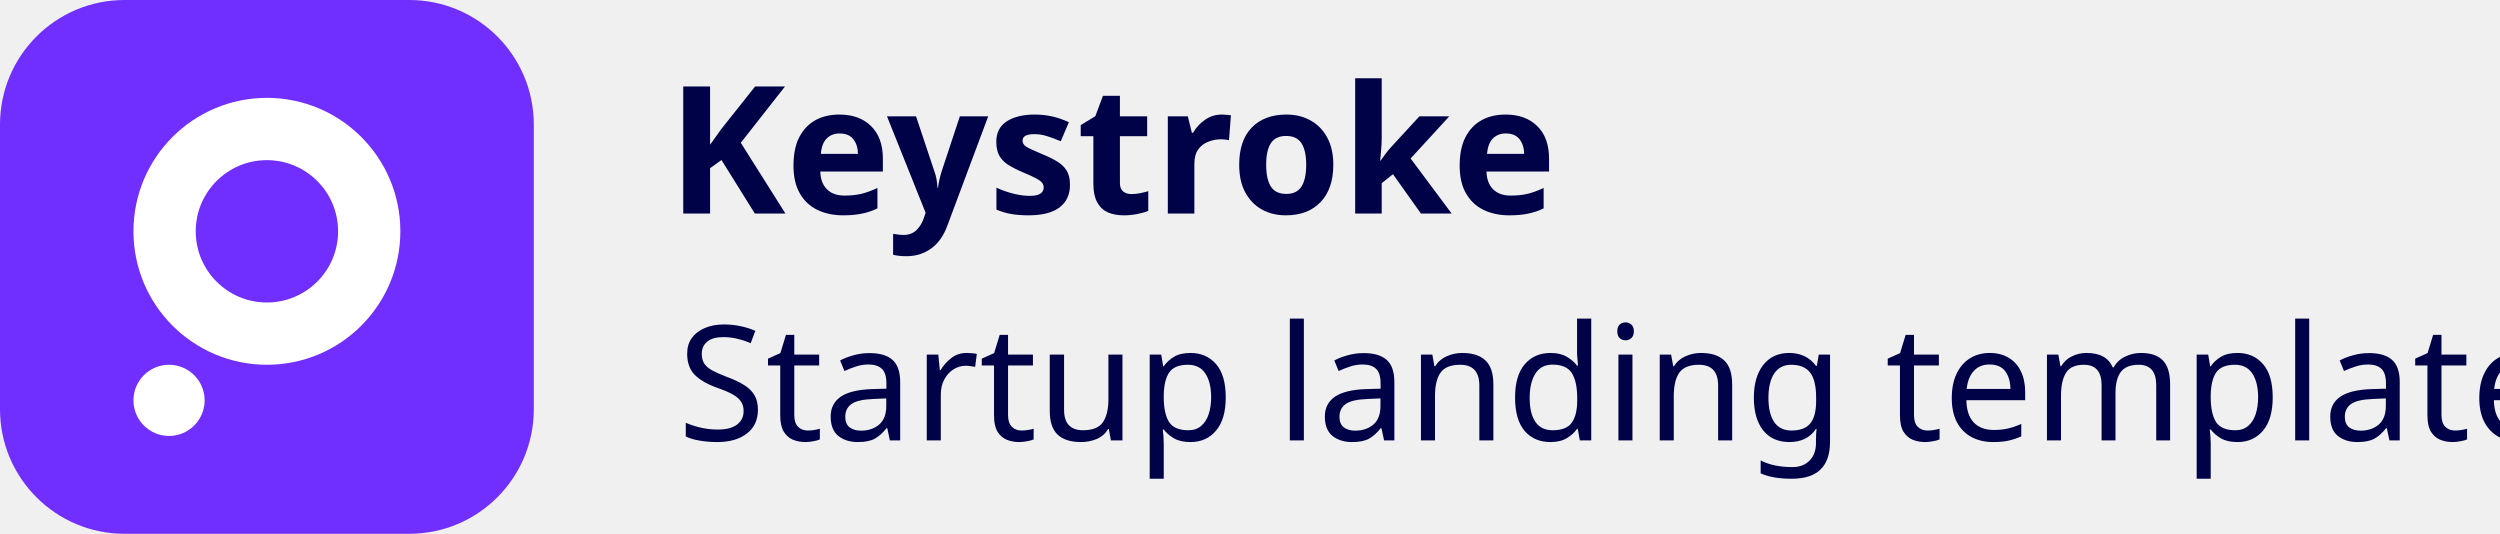
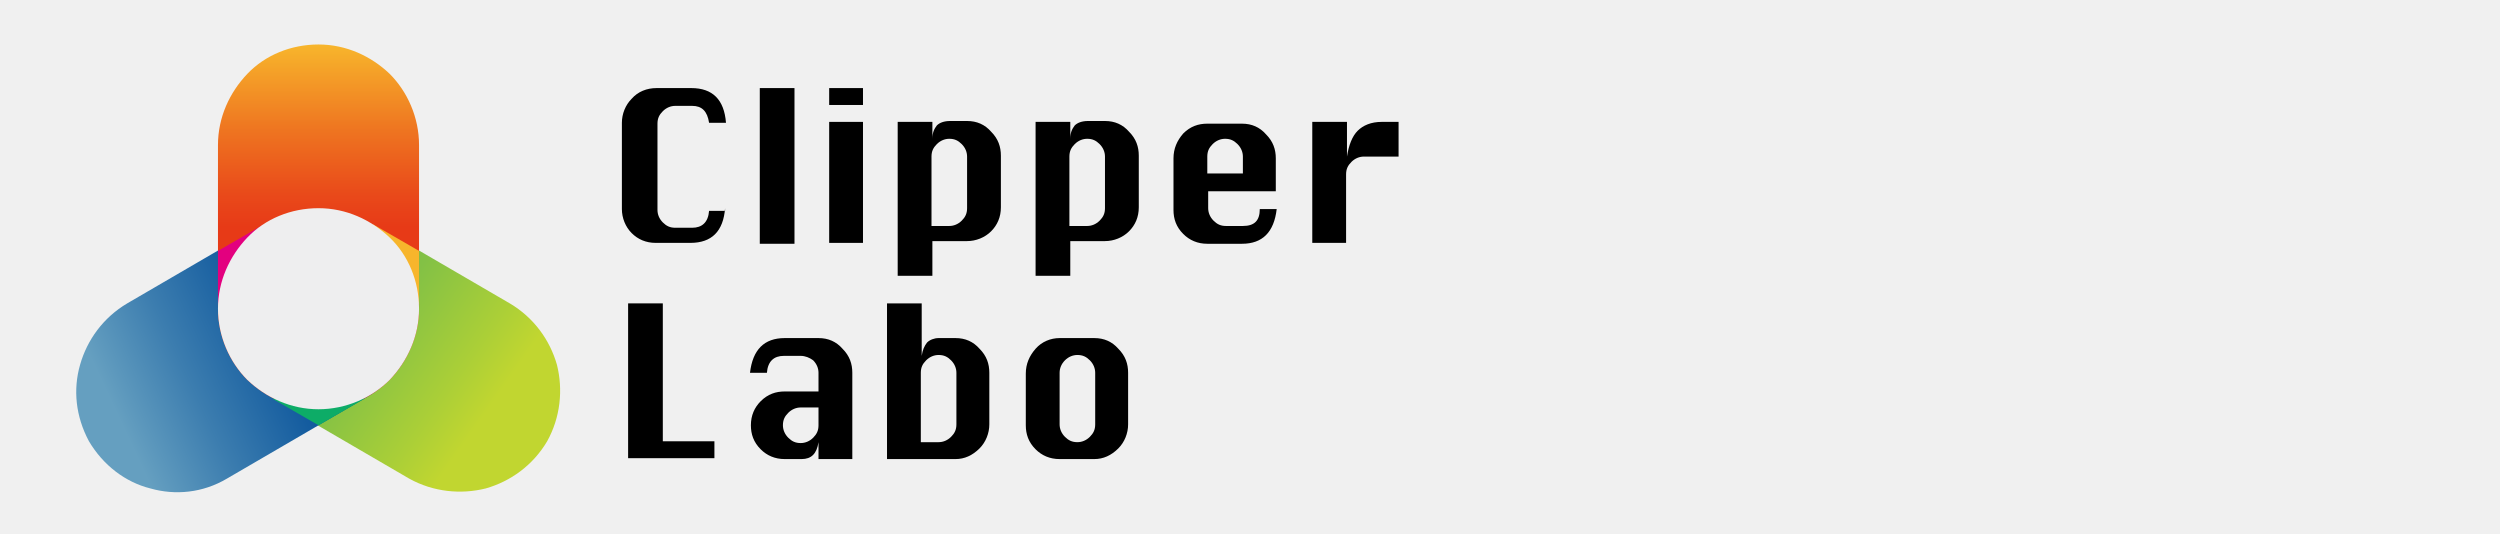
- <svg xmlns="http://www.w3.org/2000/svg" width="281px" height="60px" viewBox="0 0 281 60" version="1.1">
-   <g id="Symbols" stroke="none" stroke-width="1" fill="none" fill-rule="evenodd">
-     <g id="-Elements/Header/01" transform="translate(-315, -40)">
-       <g id="-Elements/Header">
-         <g id="Logo" transform="translate(315, 40)">
-           <text id="Keystroke-Startup-la" font-family="DMSans-Bold, DM Sans" font-size="20" font-weight="bold" line-spacing="25" fill="#000248">
-             <tspan x="75" y="24">Keystroke</tspan>
-             <tspan x="175.14" y="24.5" font-family="DMSans-Regular, DM Sans" font-weight="normal" />
-             <tspan x="76.16" y="49.5" font-family="DMSans-Regular, DM Sans" font-size="18" font-weight="normal">Startup landing template</tspan>
-           </text>
-           <g id="Favicon">
-             <rect id="Base" fill="#702FFF" x="0" y="0" width="60" height="60" rx="14" />
-             <g id="Group-3" transform="translate(15, 11)">
-               <circle id="Oval" stroke="#FFFFFF" stroke-width="7" cx="15" cy="15" r="11.5" />
-               <circle id="Oval-Copy" fill="#FFFFFF" cx="4" cy="34" r="4" />
-             </g>
+ <svg xmlns="http://www.w3.org/2000/svg" version="1.1" id="レイヤー_1" x="0px" y="0px" viewBox="0 0 281 60" style="enable-background:new 0 0 281 60;" xml:space="preserve">
+   <style type="text/css">
+ 	.st0{fill:url(#SVGID_1_);}
+ 	.st1{fill:url(#SVGID_2_);}
+ 	.st2{fill:url(#SVGID_3_);}
+ 	.st3{fill:#E3007F;}
+ 	.st4{fill:#F7B52C;}
+ 	.st5{fill:#0DAC67;}
+ 	.st6{fill:#EEEEEF;}
+ </style>
+   <g id="Symbols">
+     <g>
+       <g>
+         <g>
+           <g>
+             <linearGradient id="SVGID_1_" gradientUnits="userSpaceOnUse" x1="64.619" y1="50.39" x2="31.142" y2="26.948" gradientTransform="matrix(1 0 0 1 -4.1446 0.647)">
+               <stop offset="0.182" style="stop-color:#C1D630" />
+               <stop offset="0.305" style="stop-color:#ABCF37" />
+               <stop offset="0.56" style="stop-color:#83C145" />
+               <stop offset="0.692" style="stop-color:#74BC4A" />
+             </linearGradient>
+             <path class="st0" d="M26,29.1L26,29.1L26,29.1c1.6-2.7,4.1-4.5,6.9-5.3c2.8-0.7,5.9-0.4,8.6,1.1l7.9,4.6l7.9,4.6       c2.7,1.6,4.5,4.1,5.3,6.9c0.7,2.8,0.4,5.9-1.1,8.6l0,0l0,0c-1.6,2.7-4.1,4.5-6.9,5.3c-2.8,0.7-5.9,0.4-8.6-1.1l-7.9-4.6       l-7.9-4.6c-2.7-1.6-4.5-4.1-5.3-6.9S24.4,31.8,26,29.1z" />
          </g>
+         </g>
+         <g>
+           <g>
+             <linearGradient id="SVGID_2_" gradientUnits="userSpaceOnUse" x1="13.448" y1="47.305" x2="50.487" y2="30.033" gradientTransform="matrix(1 0 0 1 -4.1446 0.647)">
+               <stop offset="0.1" style="stop-color:#659FC0" />
+               <stop offset="0.319" style="stop-color:#3C7DAF" />
+               <stop offset="0.564" style="stop-color:#145C9F" />
+               <stop offset="0.692" style="stop-color:#054F99" />
+             </linearGradient>
+             <path class="st1" d="M45.5,29.1L45.5,29.1L45.5,29.1c1.6,2.7,1.9,5.8,1.1,8.6c-0.7,2.8-2.6,5.3-5.3,6.9l-7.9,4.6l-7.9,4.6       c-2.7,1.6-5.8,1.9-8.6,1.1c-2.8-0.7-5.3-2.6-6.9-5.3l0,0l0,0C8.5,46.8,8.2,43.8,9,41s2.6-5.3,5.3-6.9l7.9-4.6l7.9-4.6       c2.7-1.6,5.8-1.9,8.6-1.1C41.5,24.6,44,26.4,45.5,29.1z" />
+           </g>
+         </g>
+         <g>
+           <g>
+             <linearGradient id="SVGID_3_" gradientUnits="userSpaceOnUse" x1="39.934" y1="4.439" x2="39.934" y2="45.376" gradientTransform="matrix(1 0 0 1 -4.1446 0.647)">
+               <stop offset="0" style="stop-color:#F7B52C" />
+               <stop offset="1.018757e-02" style="stop-color:#F7B22B" />
+               <stop offset="0.243" style="stop-color:#EE7220" />
+               <stop offset="0.412" style="stop-color:#E9491A" />
+               <stop offset="0.5" style="stop-color:#E73A17" />
+             </linearGradient>
+             <path class="st2" d="M35.8,46L35.8,46L35.8,46c-3.1,0-5.9-1.3-8-3.3c-2-2-3.3-4.9-3.3-8v-9.2v-9.2c0-3.1,1.3-5.9,3.3-8       s4.9-3.3,8-3.3h0h0c3.1,0,5.9,1.3,8,3.3c2,2,3.3,4.9,3.3,8v9.2v9.2c0,3.1-1.3,5.9-3.3,8C41.7,44.8,38.9,46,35.8,46z" />
+           </g>
+         </g>
+         <polyline class="st3" points="29.7,25.2 24.5,28.2 24.5,34.2    " />
+         <polyline class="st4" points="47.1,34.2 47.1,28.2 41.9,25.2    " />
+         <polyline class="st5" points="30.6,44.8 35.8,47.8 41,44.8    " />
+         <path class="st6" d="M47.1,34.7c0,3.1-1.3,5.9-3.3,8c-2,2-4.9,3.3-8,3.3c-3.1,0-5.9-1.3-8-3.3c-2-2-3.3-4.9-3.3-8     c0-3.1,1.3-5.9,3.3-8s4.9-3.3,8-3.3c3.1,0,5.9,1.3,8,3.3S47.1,31.6,47.1,34.7z" />
+       </g>
+       <g>
+         <g>
+           <path d="M81.5,23.4c-0.2,2.6-1.5,3.9-3.9,3.9h-3.9c-1.1,0-2-0.4-2.7-1.1s-1.1-1.7-1.1-2.7v-9.7c0-1,0.4-2,1.1-2.7      c0.7-0.8,1.7-1.2,2.8-1.2h3.9c2.4,0,3.7,1.3,3.9,3.9h-1.9c-0.2-1.3-0.8-1.9-1.9-1.9h-1.9c-0.5,0-1,0.2-1.4,0.6      c-0.4,0.4-0.6,0.8-0.6,1.4v9.7c0,0.5,0.2,1,0.6,1.4c0.4,0.4,0.8,0.6,1.4,0.6h1.9c1.1,0,1.8-0.6,1.9-1.9H81.5z" />
+           <path d="M85.4,27.3V9.9h3.9v17.5H85.4z" />
+           <path d="M93.2,11.8V9.9H97v1.9H93.2z M93.2,27.3V13.7H97v13.6H93.2z" />
+           <path d="M100.9,13.7h3.9v1.9c0-0.7,0.2-1.1,0.5-1.5c0.3-0.3,0.8-0.5,1.5-0.5h1.9c1.1,0,2,0.4,2.7,1.2c0.8,0.8,1.1,1.7,1.1,2.7      v5.8c0,1.1-0.4,2-1.1,2.7s-1.7,1.1-2.7,1.1h-3.9v3.9h-3.9V13.7z M104.8,25.4h1.9c0.5,0,1-0.2,1.4-0.6c0.4-0.4,0.6-0.8,0.6-1.4      v-5.8c0-0.5-0.2-1-0.6-1.4c-0.4-0.4-0.8-0.6-1.4-0.6c-0.5,0-1,0.2-1.4,0.6c-0.4,0.4-0.6,0.8-0.6,1.4V25.4z" />
+           <path d="M116.4,13.7h3.9v1.9c0-0.7,0.2-1.1,0.5-1.5c0.3-0.3,0.8-0.5,1.5-0.5h1.9c1.1,0,2,0.4,2.7,1.2c0.8,0.8,1.1,1.7,1.1,2.7      v5.8c0,1.1-0.4,2-1.1,2.7s-1.7,1.1-2.7,1.1h-3.9v3.9h-3.9V13.7z M120.3,25.4h1.9c0.5,0,1-0.2,1.4-0.6s0.6-0.8,0.6-1.4v-5.8      c0-0.5-0.2-1-0.6-1.4c-0.4-0.4-0.8-0.6-1.4-0.6c-0.5,0-1,0.2-1.4,0.6c-0.4,0.4-0.6,0.8-0.6,1.4V25.4z" />
+           <path d="M143.6,21.5h-7.8v1.9c0,0.5,0.2,1,0.6,1.4c0.4,0.4,0.8,0.6,1.4,0.6h1.9c1.3,0,1.9-0.6,1.9-1.9h1.9      c-0.3,2.6-1.6,3.9-3.9,3.9h-3.9c-1.1,0-2-0.4-2.7-1.1c-0.8-0.8-1.1-1.7-1.1-2.7v-5.8c0-1.1,0.4-2,1.1-2.8      c0.8-0.8,1.7-1.1,2.7-1.1h3.9c1.1,0,2,0.4,2.7,1.2c0.8,0.8,1.1,1.7,1.1,2.7V21.5z M135.8,19.5h3.9v-1.9c0-0.5-0.2-1-0.6-1.4      c-0.4-0.4-0.8-0.6-1.4-0.6c-0.5,0-1,0.2-1.4,0.6c-0.4,0.4-0.6,0.8-0.6,1.4V19.5z" />
+           <path d="M151.4,27.3h-3.9V13.7h3.9v3.9c0.2-1.3,0.6-2.3,1.2-2.9s1.5-1,2.7-1h1.9v3.9h-3.9c-0.5,0-1,0.2-1.4,0.6      c-0.4,0.4-0.6,0.8-0.6,1.4V27.3z" />
+         </g>
+         <g>
+           <path d="M70.6,51.6V34.1h3.9v15.5h5.8v1.9H70.6z" />
+           <path d="M92,43.8v-1.9c0-0.5-0.2-1-0.6-1.4C91,40.2,90.5,40,90,40h-1.9c-1.1,0-1.8,0.6-1.9,1.9h-1.9c0.3-2.6,1.6-3.9,3.9-3.9H92      c1.1,0,2,0.4,2.7,1.2c0.8,0.8,1.1,1.7,1.1,2.7v9.7H92v-1.9c-0.2,1.3-0.8,1.9-1.9,1.9h-1.9c-1.1,0-2-0.4-2.7-1.1      c-0.8-0.8-1.1-1.7-1.1-2.7v0c0-1.1,0.4-2,1.1-2.7c0.8-0.8,1.7-1.1,2.7-1.1H92z M92,45.8H90c-0.5,0-1,0.2-1.4,0.6      c-0.4,0.4-0.6,0.8-0.6,1.4v0c0,0.5,0.2,1,0.6,1.4c0.4,0.4,0.8,0.6,1.4,0.6c0.5,0,1-0.2,1.4-0.6c0.4-0.4,0.6-0.8,0.6-1.4V45.8z" />
+           <path d="M99.7,51.6V34.1h3.9V40c0.1-0.7,0.3-1.1,0.6-1.5c0.3-0.3,0.8-0.5,1.3-0.5h1.9c1.1,0,2,0.4,2.7,1.2      c0.8,0.8,1.1,1.7,1.1,2.7v5.8c0,1-0.4,2-1.1,2.7c-0.8,0.8-1.7,1.2-2.7,1.2H99.7z M103.6,49.7h1.9c0.5,0,1-0.2,1.4-0.6      c0.4-0.4,0.6-0.8,0.6-1.4v-5.8c0-0.5-0.2-1-0.6-1.4c-0.4-0.4-0.8-0.6-1.4-0.6c-0.5,0-1,0.2-1.4,0.6c-0.4,0.4-0.6,0.8-0.6,1.4      V49.7z" />
+           <path d="M119.1,38h3.9c1.1,0,2,0.4,2.7,1.2c0.8,0.8,1.1,1.7,1.1,2.7v5.8c0,1-0.4,2-1.1,2.7c-0.8,0.8-1.7,1.2-2.7,1.2h-3.9      c-1.1,0-2-0.4-2.7-1.1c-0.8-0.8-1.1-1.7-1.1-2.7v-5.8c0-1.1,0.4-2,1.1-2.8S118.1,38,119.1,38z M119.1,41.9v5.8      c0,0.5,0.2,1,0.6,1.4c0.4,0.4,0.8,0.6,1.4,0.6c0.5,0,1-0.2,1.4-0.6c0.4-0.4,0.6-0.8,0.6-1.4v-5.8c0-0.5-0.2-1-0.6-1.4      c-0.4-0.4-0.8-0.6-1.4-0.6c-0.5,0-1,0.2-1.4,0.6C119.3,40.9,119.1,41.4,119.1,41.9z" />
        </g>
      </g>
    </g>
  </g>
</svg>
